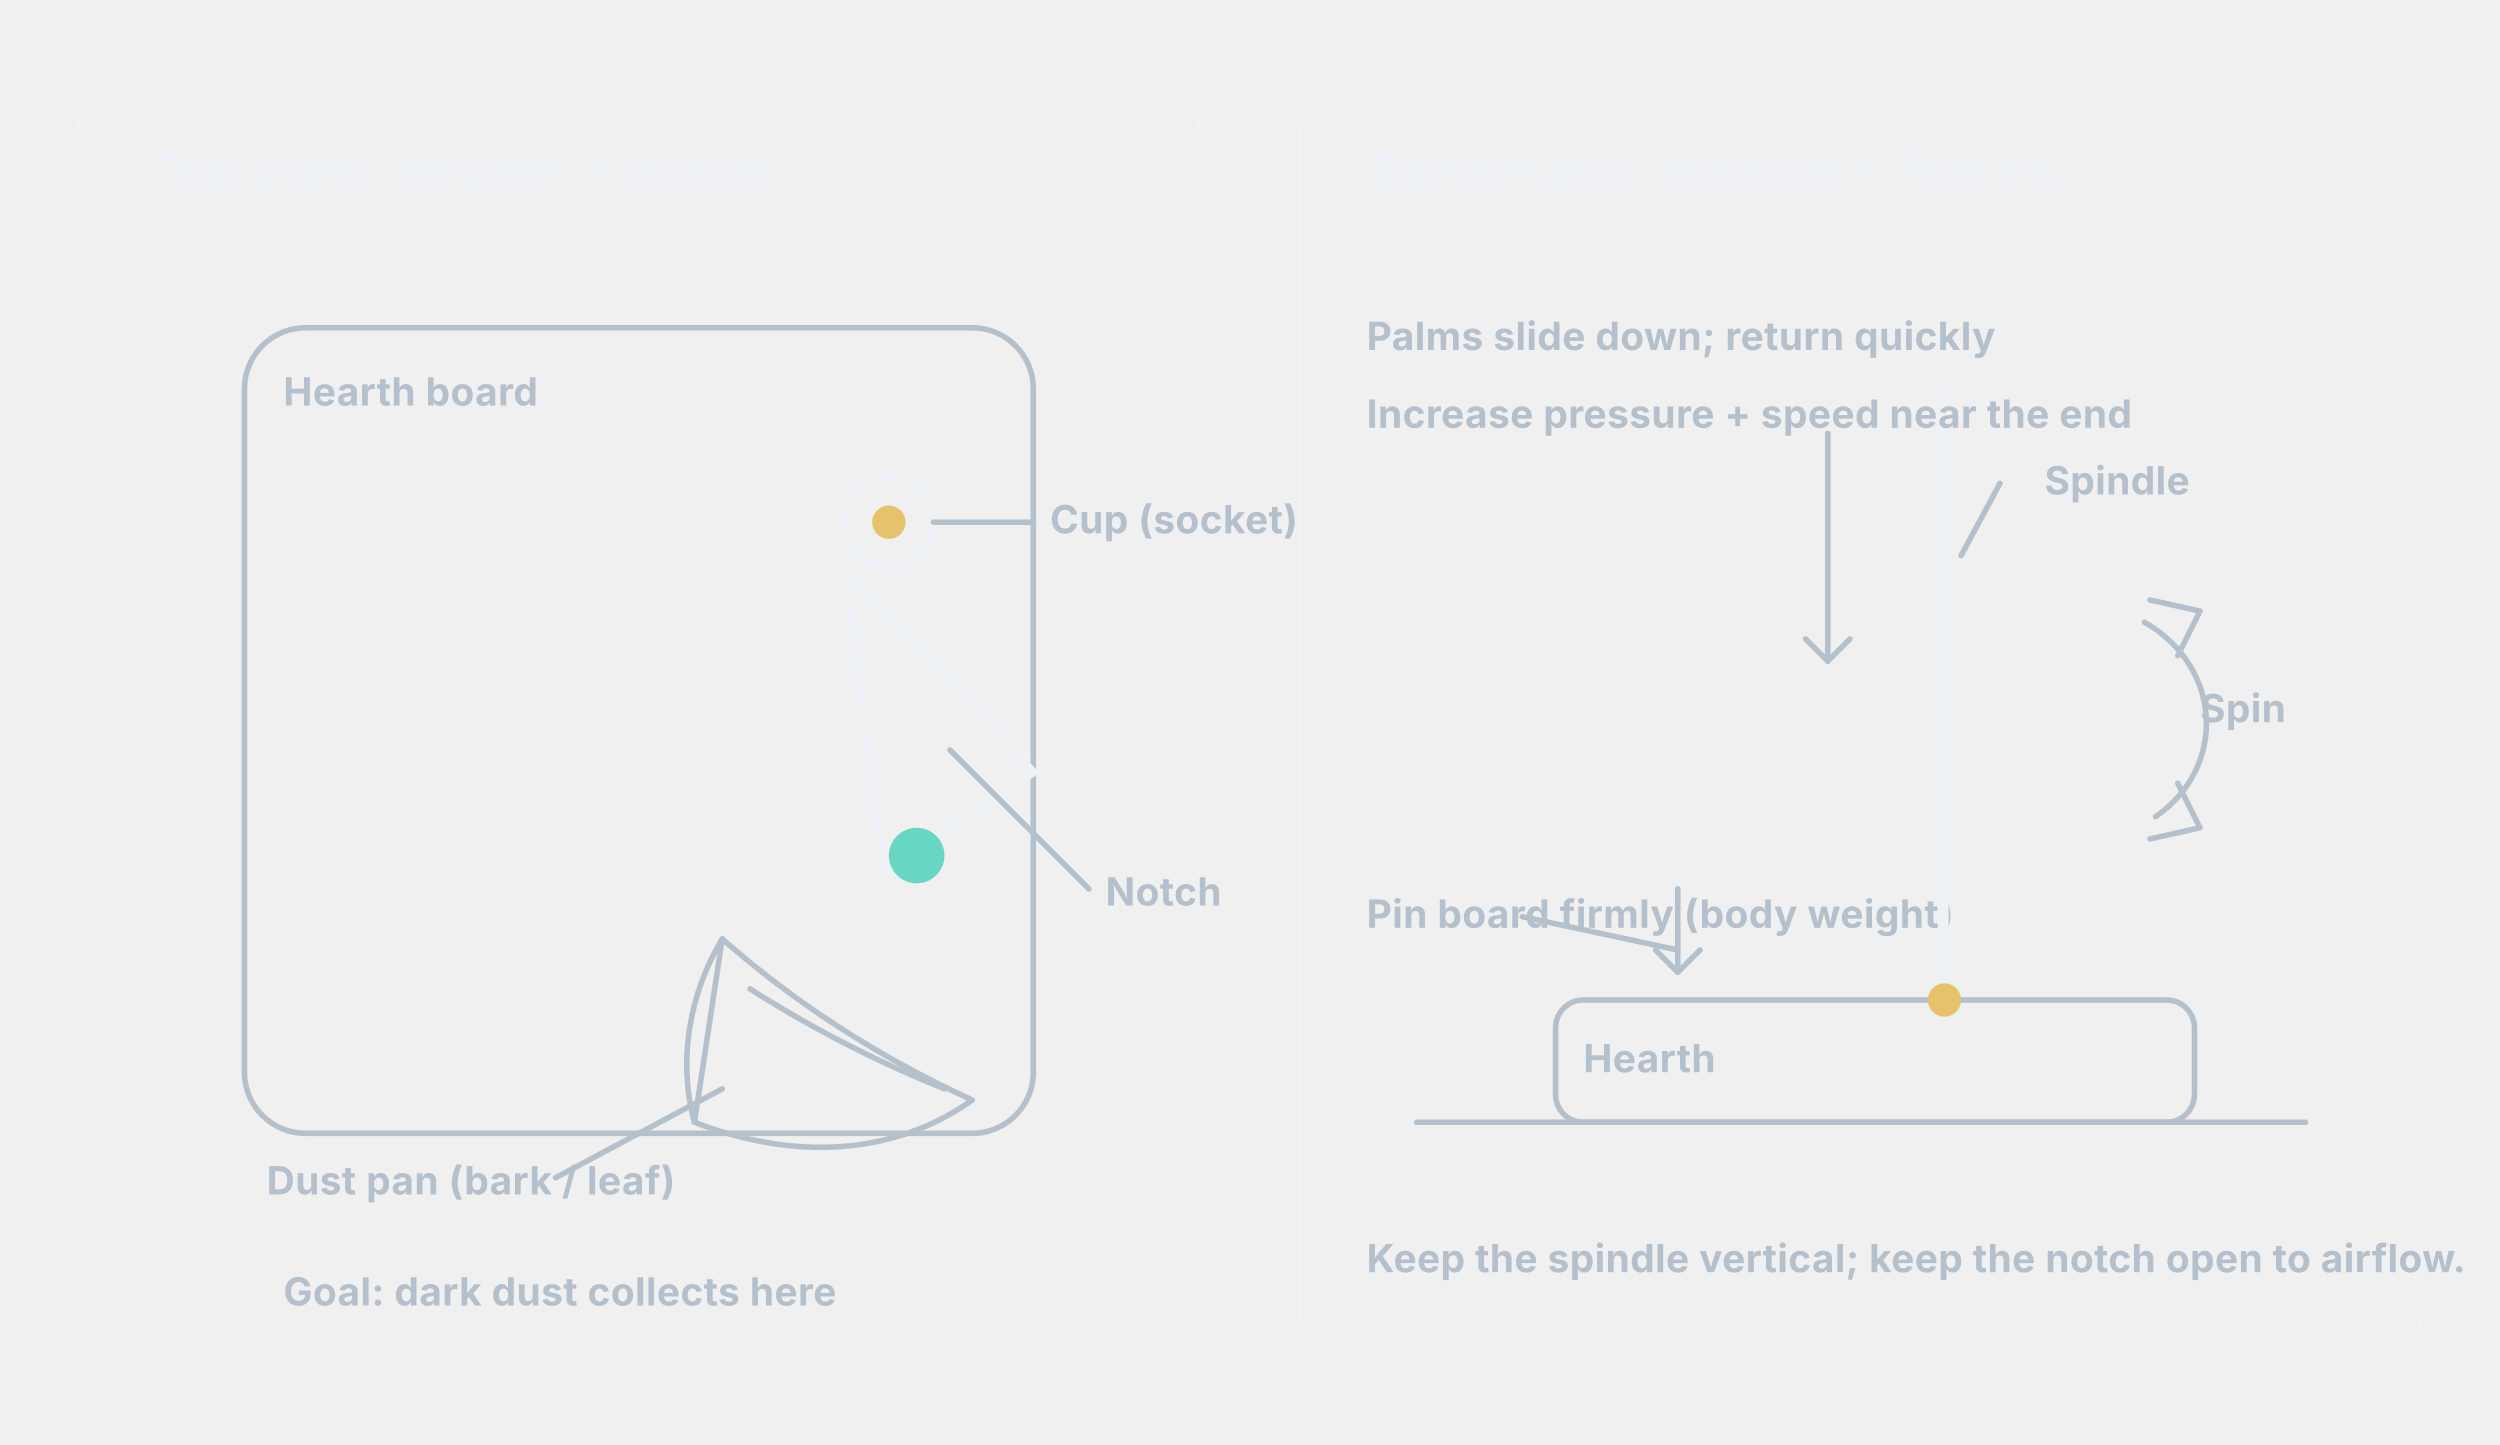
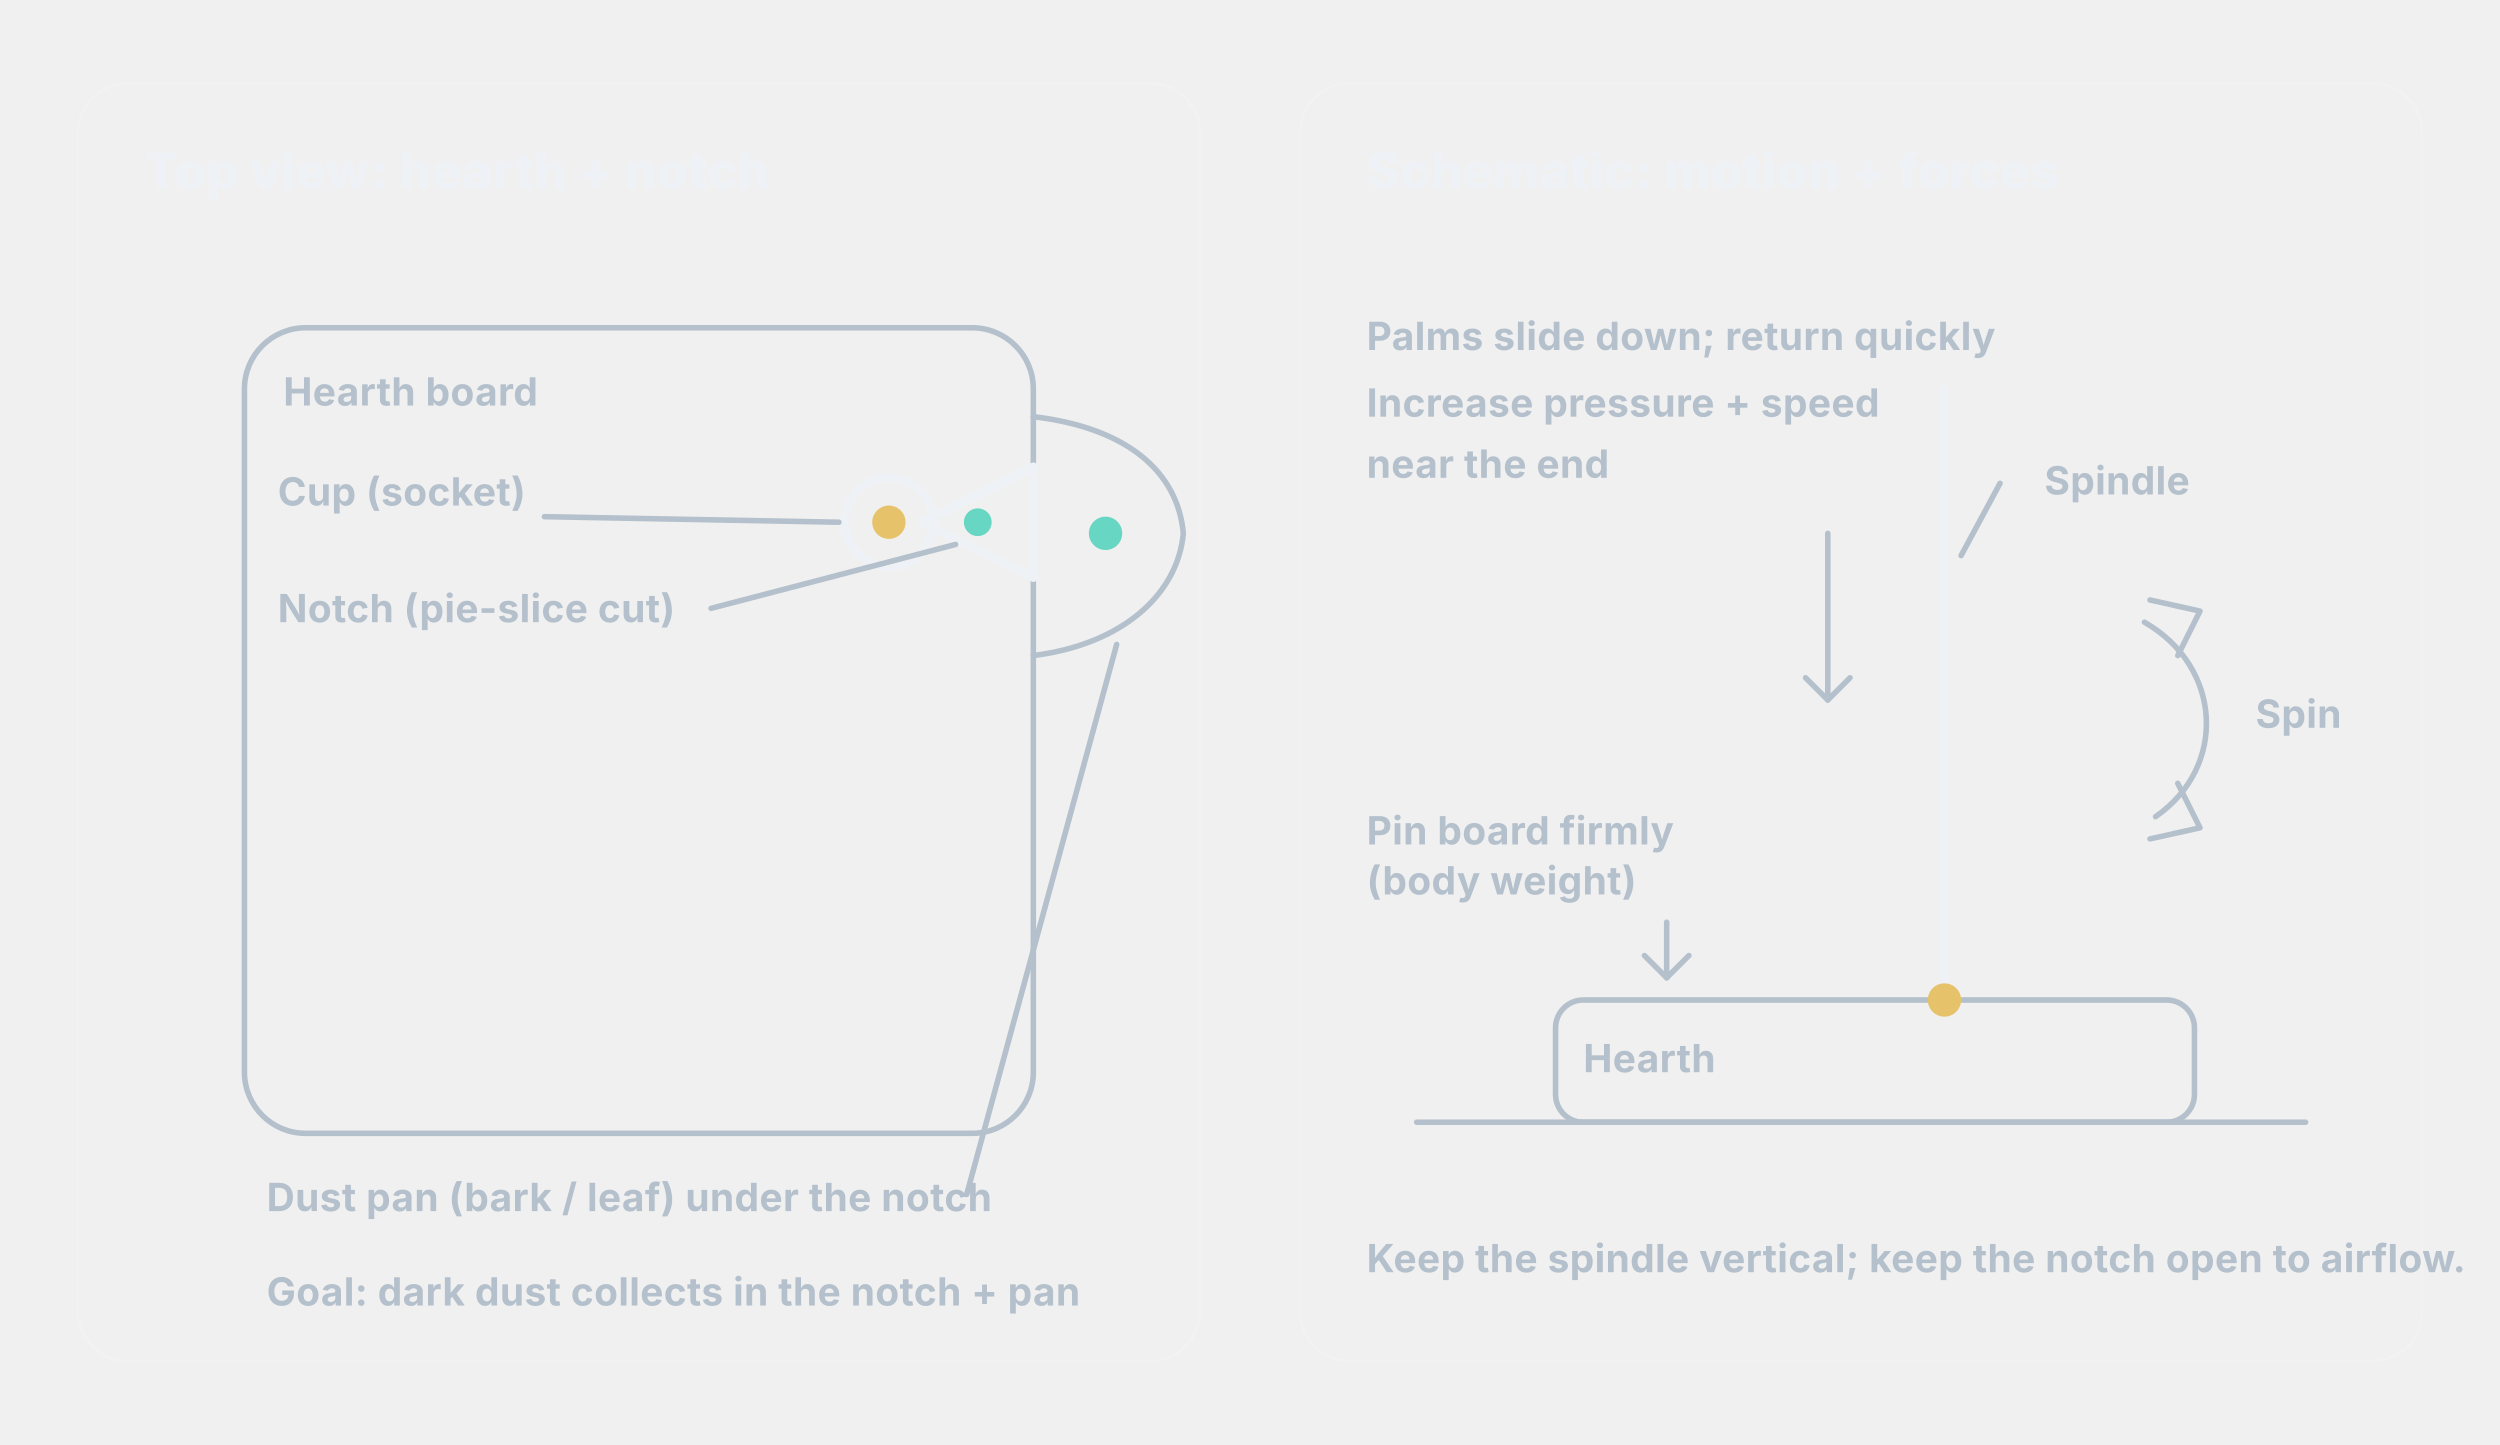
<svg xmlns="http://www.w3.org/2000/svg" viewBox="0 0 900 520">
  <defs>
    <style>
      .panel { fill: #ffffff; fill-opacity: 0.03; stroke: #ffffff; stroke-opacity: 0.12; }
      .line { fill: none; stroke: #eef2f6; stroke-width: 3; stroke-linecap: round; stroke-linejoin: round; }
      .thin { fill: none; stroke: #b4c0cb; stroke-width: 2; stroke-linecap: round; stroke-linejoin: round; }
      .label { fill: #b4c0cb; font-family: ui-sans-serif, system-ui, -apple-system, "Segoe UI", sans-serif; font-size: 14px; font-weight: 700; letter-spacing: 0.01em; }
      .title { fill: #eef2f6; font-family: ui-sans-serif, system-ui, -apple-system, "Segoe UI", sans-serif; font-size: 18px; font-weight: 800; letter-spacing: 0.01em; }
      .accent { fill: #e6c36a; }
      .accent2 { fill: #67d6c2; }
    </style>
  </defs>
  <rect class="panel" x="28" y="30" width="404" height="460" rx="18" />
  <text class="title" x="52" y="68">Top view: hearth + notch</text>
  <rect class="thin" x="88" y="118" width="284" height="290" rx="22" />
  <text class="label" x="102" y="146">Hearth board</text>
  <circle class="line" cx="320" cy="188" r="16" />
  <circle class="accent" cx="320" cy="188" r="6" />
-   <path class="thin" d="M 336 188 L 372 188" />
-   <text class="label" x="378" y="192">Cup (socket)</text>
-   <path class="line" d="M 304 204 L 372 278 L 318 314 Z" />
-   <path class="thin" d="M 342 270 L 392 320" />
-   <text class="label" x="398" y="326">Notch</text>
-   <path class="thin" d="M 260 338 C 285 360, 315 380, 350 396 C 322 416, 286 418, 250 404 C 244 382, 248 358, 260 338 Z" />
-   <path class="thin" d="M 270 356 C 295 372, 320 384, 340 392" />
-   <path class="thin" d="M 260 338 L 250 404" />
-   <text class="label" x="96" y="430">Dust pan (bark / leaf)</text>
-   <path class="thin" d="M 200 424 L 260 392" />
-   <circle class="accent2" cx="330" cy="308" r="10" />
-   <text class="label" x="102" y="470">Goal: dark dust collects here</text>
+   <text class="label" x="100" y="182">Cup (socket)</text>
+   <path class="thin" d="M 196 186 L 302 188" />
+   <path class="line" d="M 372 168 L 332 188 L 372 208 Z" />
+   <text class="label" x="100" y="224">Notch (pie-slice cut)</text>
+   <path class="thin" d="M 256 219 L 344 196" />
+   <path class="thin" d="M 372 150 C 406 154, 424 170, 426 192 C 424 214, 404 232, 372 236" />
+   <text class="label" x="96" y="436">Dust pan (bark / leaf) under the notch</text>
+   <path class="thin" d="M 348 430 L 402 232" />
+   <circle class="accent2" cx="352" cy="188" r="5" />
+   <circle class="accent2" cx="398" cy="192" r="6" />
+   <text class="label" x="96" y="470">Goal: dark dust collects in the notch + pan</text>
  <rect class="panel" x="468" y="30" width="404" height="460" rx="18" />
  <text class="title" x="492" y="68">Schematic: motion + forces</text>
  <path class="thin" d="M 510 404 L 830 404" />
  <rect class="thin" x="560" y="360" width="230" height="44" rx="10" />
  <text class="label" x="570" y="386">Hearth</text>
-   <path class="thin" d="M 604 320 L 604 350" />
-   <path class="thin" d="M 596 342 L 604 350 L 612 342" />
-   <text class="label" x="492" y="334">Pin board firmly (body weight)</text>
-   <path class="thin" d="M 548 330 L 604 342" />
+   <text class="label" x="492" y="304">Pin board firmly</text>
+   <text class="label" x="492" y="322">(body weight)</text>
+   <path class="thin" d="M 600 332 L 600 352" />
+   <path class="thin" d="M 592 344 L 600 352 L 608 344" />
  <path class="line" d="M 700 140 L 700 360" />
  <circle class="accent" cx="700" cy="360" r="6" />
  <text class="label" x="736" y="178">Spindle</text>
  <path class="thin" d="M 720 174 L 706 200" />
-   <path class="thin" d="M 658 156 L 658 238" />
-   <path class="thin" d="M 650 230 L 658 238 L 666 230" />
  <text class="label" x="492" y="126">Palms slide down; return quickly</text>
-   <text class="label" x="492" y="154">Increase pressure + speed near the end</text>
+   <text class="label" x="492" y="150">Increase pressure + speed</text>
+   <text class="label" x="492" y="172">near the end</text>
+   <path class="thin" d="M 658 192 L 658 252" />
+   <path class="thin" d="M 650 244 L 658 252 L 666 244" />
  <path class="thin" d="M 772 224 C 800 240, 802 276, 776 294" />
  <path class="thin" d="M 774 216 L 792 220 L 784 236" />
  <path class="thin" d="M 774 302 L 792 298 L 784 282" />
-   <text class="label" x="792" y="260">Spin</text>
+   <text class="label" x="812" y="262">Spin</text>
  <text class="label" x="492" y="458">Keep the spindle vertical; keep the notch open to airflow.</text>
</svg>
